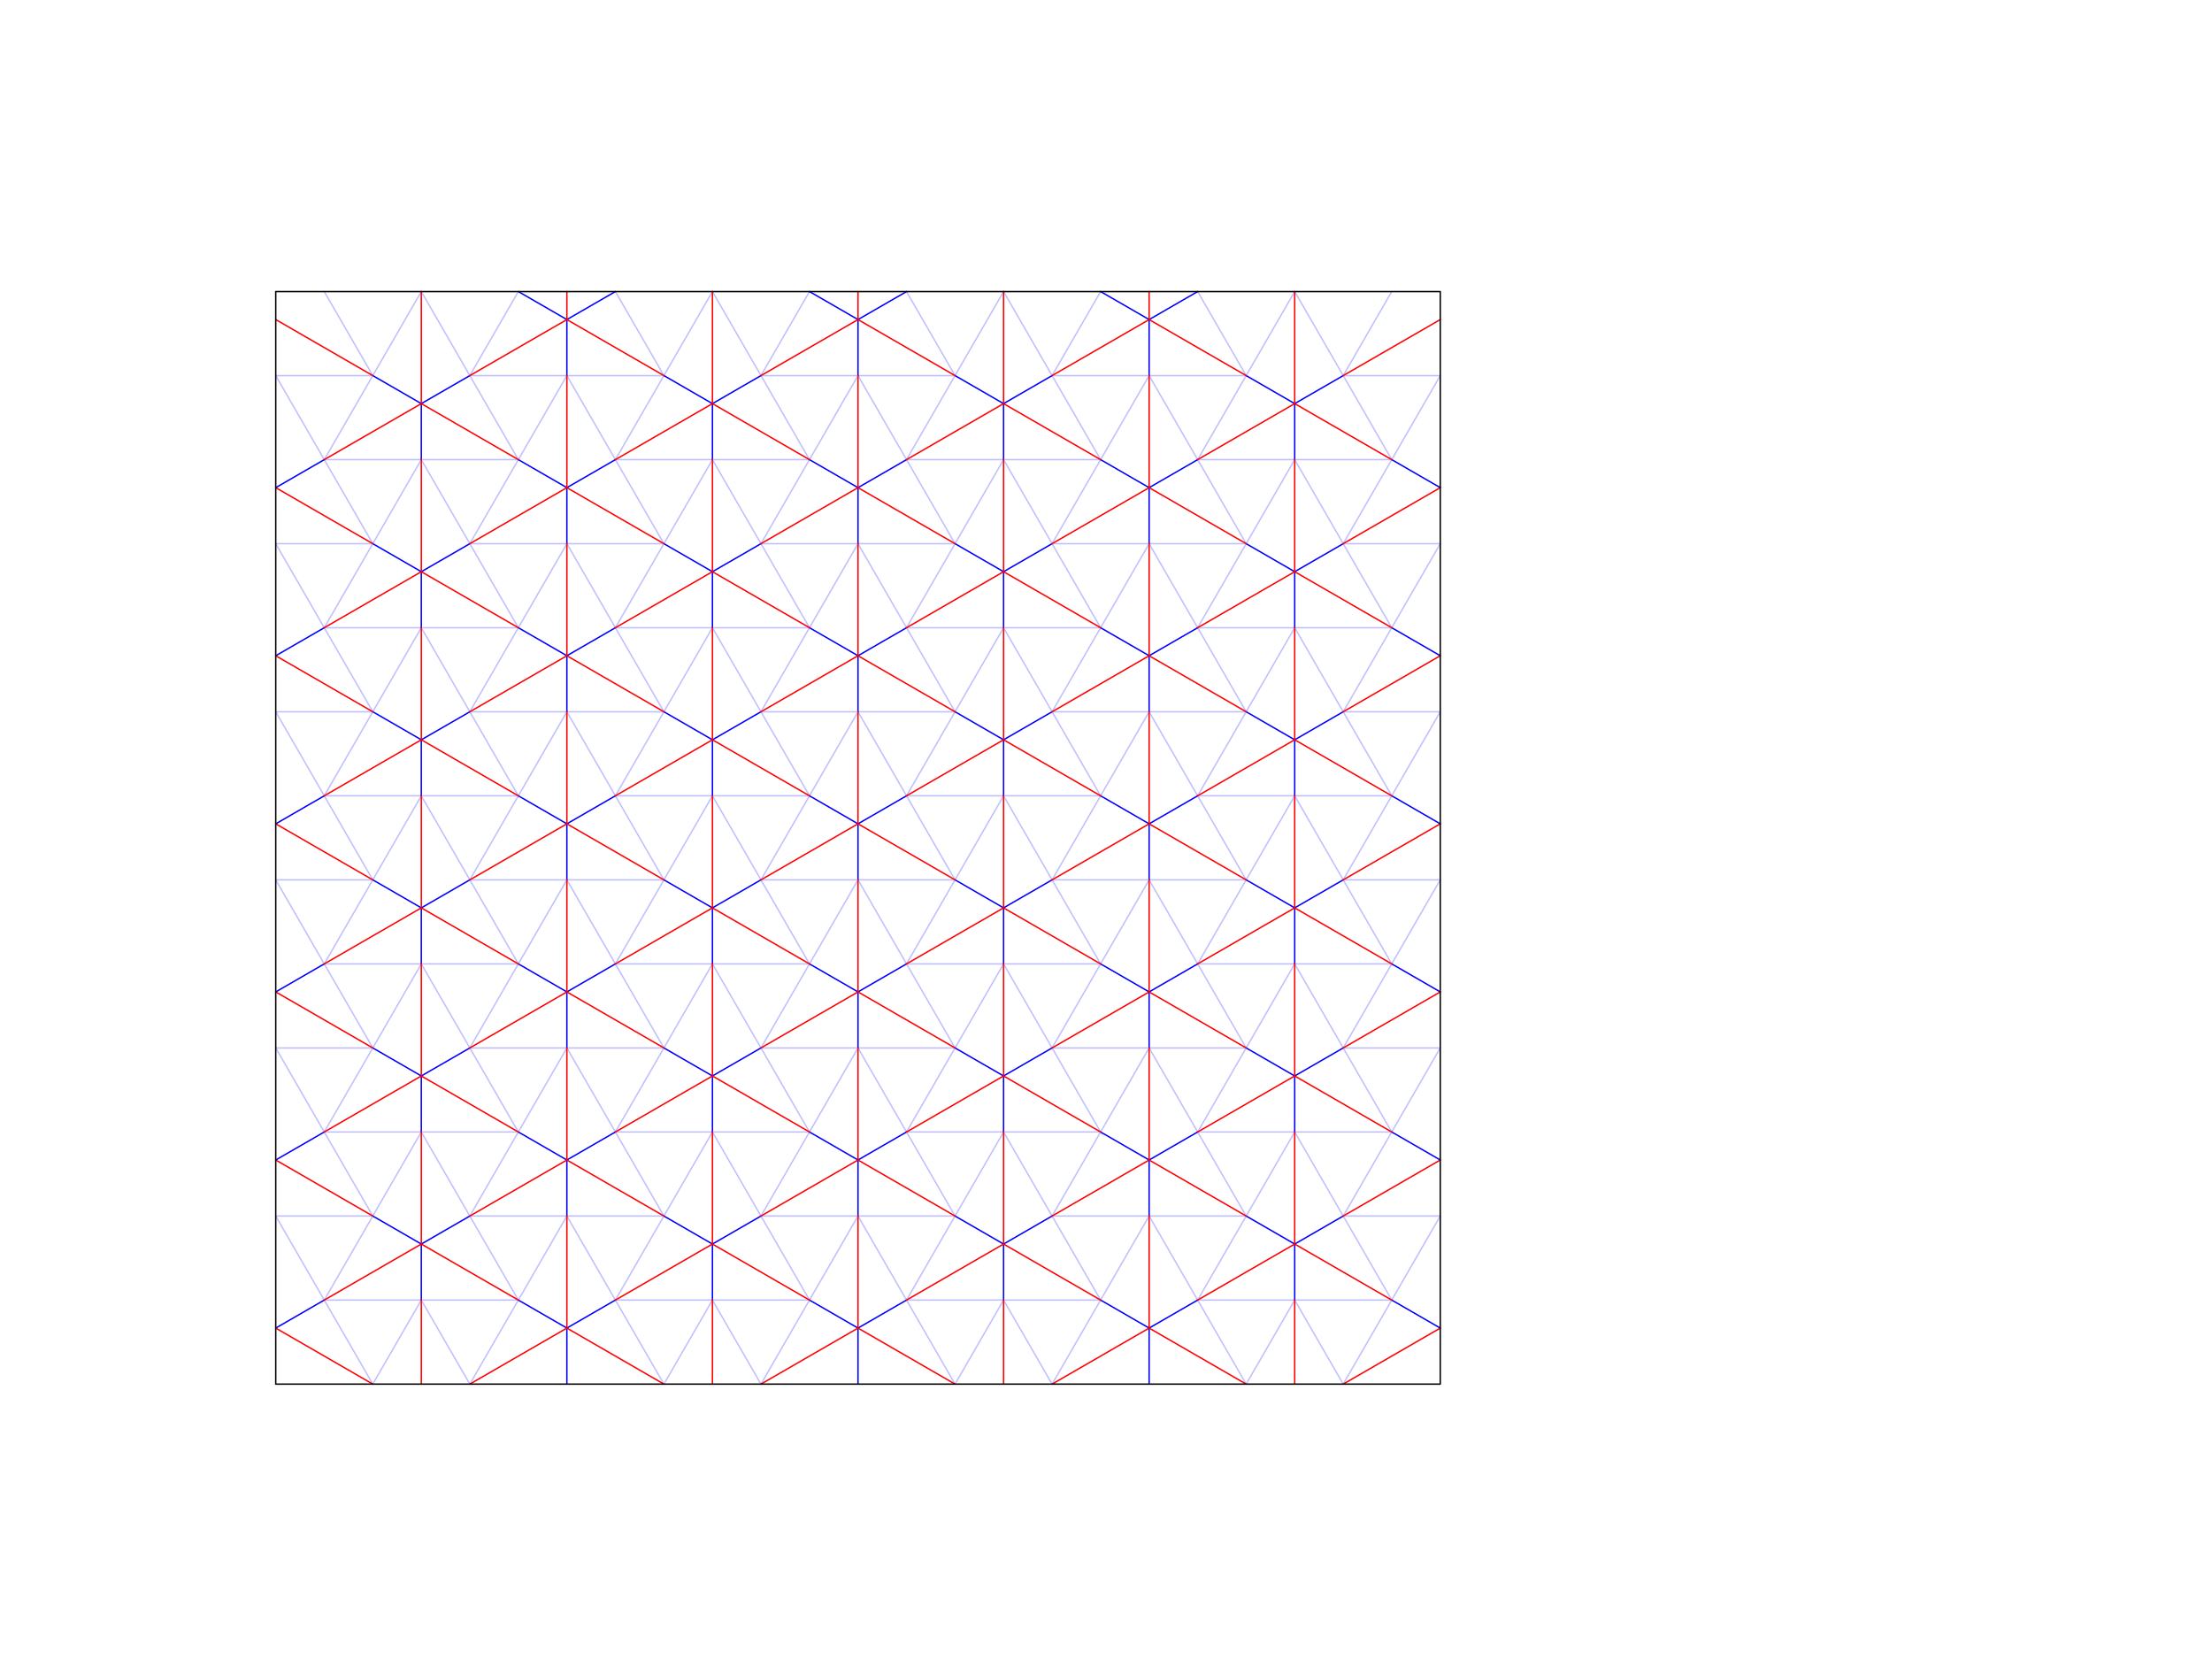
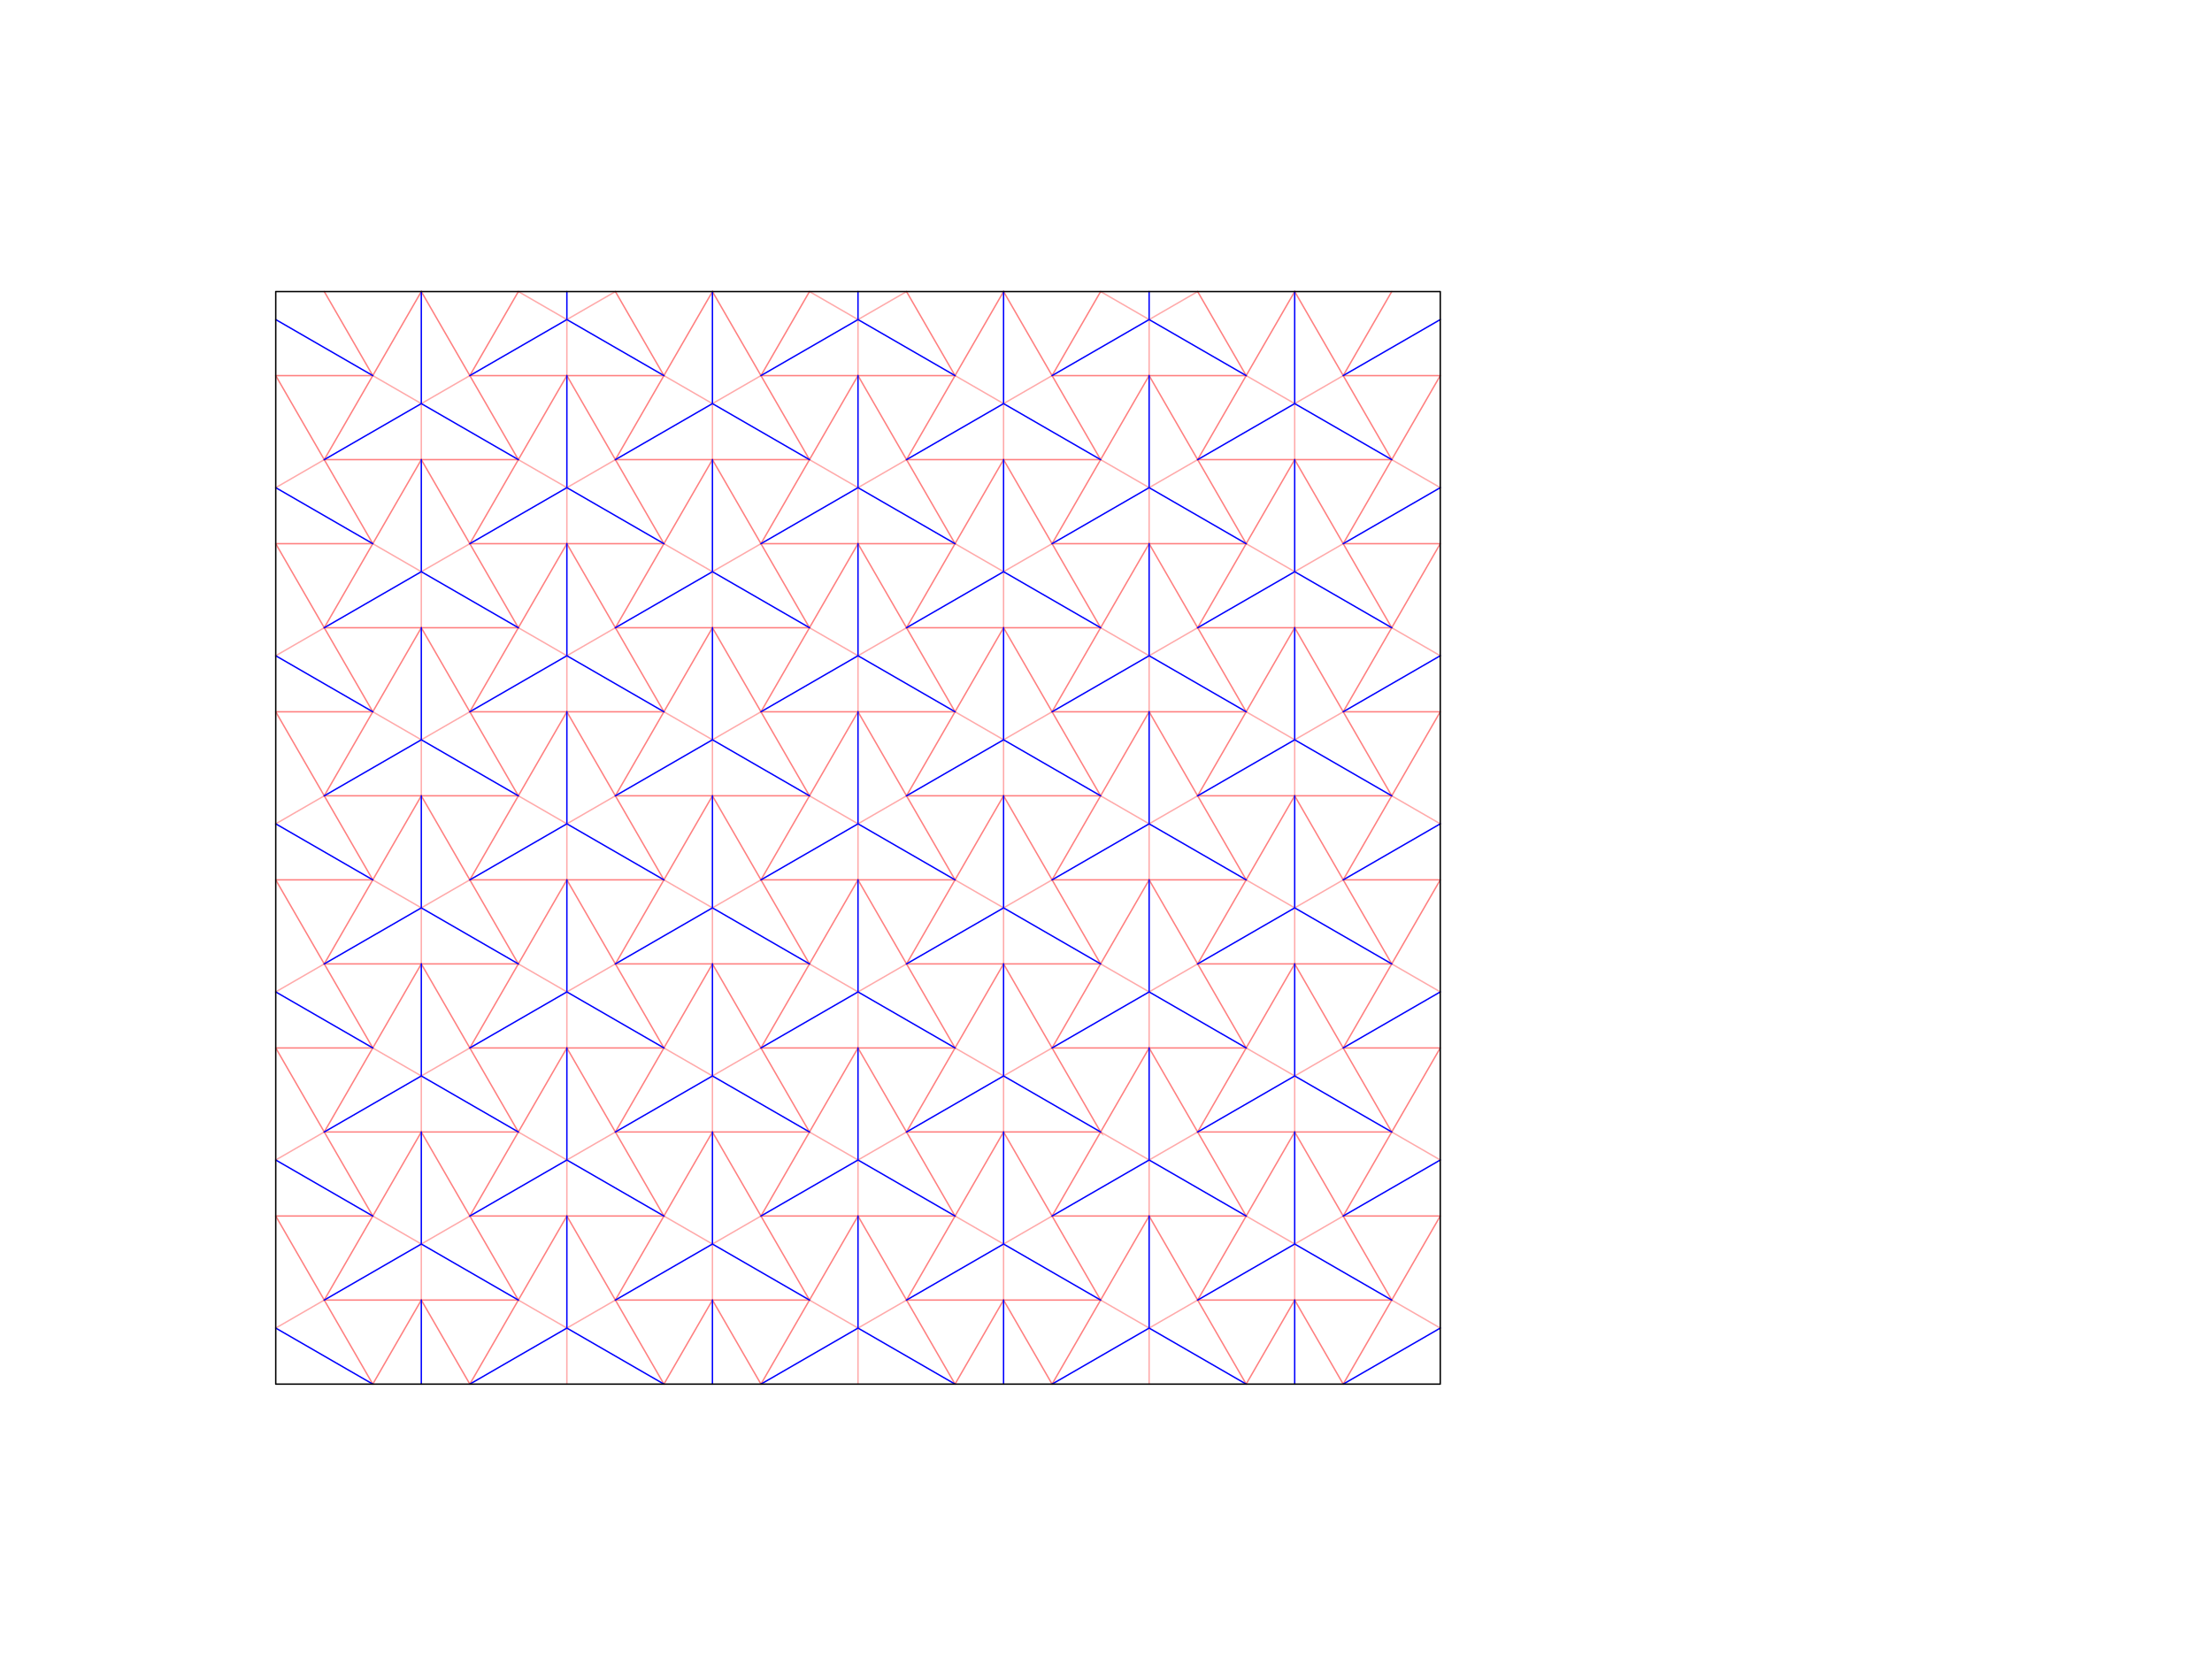
<svg xmlns="http://www.w3.org/2000/svg" version="1.1" id="Layer_1" x="0px" y="0px" width="1566px" height="1174px" viewBox="0 0 1566 1174" enable-background="new 0 0 1566 1174" xml:space="preserve">
-   <path fill="none" stroke="#0000FF" stroke-linecap="round" stroke-miterlimit="10" d="M298.266,285.743v39.666 M298.266,285.743  l-34.352-19.833 M332.618,265.91l-34.352,19.833 M195.212,345.241l34.352-19.833 M195.212,464.238l34.352-19.833 M298.266,523.736  v39.666 M298.266,523.736l-34.352-19.833 M298.266,523.736l34.352-19.833 M298.266,404.74v39.666 M263.914,384.906l34.352,19.834   M298.266,404.74l34.352-19.834 M195.212,583.234l34.352-19.834 M401.32,226.245v39.666 M401.32,226.245l-34.354-19.833   M435.671,206.412l-34.352,19.833 M504.374,285.743v39.666 M504.374,285.743l-34.353-19.833 M504.374,285.743l34.353-19.833   M401.32,345.241v39.666 M401.32,345.241l-34.354-19.833 M435.671,325.408l-34.352,19.833 M401.319,464.238v39.666 M366.967,444.405  l34.354,19.833 M401.319,464.238l34.352-19.833 M504.374,523.736v39.666 M504.374,523.736l-34.353-19.833 M504.374,523.736  l34.353-19.833 M504.374,404.74v39.666 M470.021,384.906l34.353,19.834 M504.374,404.74l34.353-19.834 M401.319,583.234V622.9   M401.319,583.234L366.967,563.4 M435.67,563.4l-34.352,19.834 M607.427,226.245v39.666 M607.427,226.245l-34.352-19.833   M607.427,226.245l34.354-19.833 M710.48,285.743v39.666 M710.48,285.743l-34.354-19.833 M744.832,265.91l-34.352,19.833   M607.427,345.241v39.666 M607.427,345.241l-34.352-19.833 M607.427,345.241l34.354-19.833 M607.426,464.238v39.666   M573.075,444.405l34.352,19.833 M607.426,464.238l34.354-19.833 M710.48,523.736v39.666 M710.48,523.736l-34.354-19.833   M744.832,503.903l-34.352,19.833 M710.48,404.74v39.666 M676.129,384.906l34.352,19.834 M710.48,404.74l34.352-19.834   M607.426,583.234V622.9 M607.426,583.234L573.074,563.4 M607.426,583.234l34.354-19.834 M813.535,226.245v39.666 M813.535,226.245  l-34.352-19.833 M813.535,226.245l34.352-19.833 M916.588,285.743v39.666 M916.588,285.743l-34.352-19.833 M916.588,285.743  l34.352-19.833 M813.535,345.241v39.666 M813.535,345.241l-34.352-19.833 M813.535,345.241l34.352-19.833 M813.533,464.238v39.666   M779.182,444.405l34.354,19.833 M813.533,464.238l34.352-19.833 M916.588,523.736v39.666 M916.588,523.736l-34.352-19.833   M916.588,523.736l34.352-19.833 M916.588,404.74v39.666 M882.236,384.906l34.352,19.834 M916.588,404.74l34.352-19.834   M813.533,583.234V622.9 M813.533,583.234L779.182,563.4 M847.885,563.4l-34.352,19.834 M195.212,702.23l34.352-19.832   M298.266,761.729v39.666 M298.266,761.729l-34.352-19.832 M298.266,761.729l34.352-19.832 M298.266,642.732v39.666   M263.914,622.898l34.352,19.834 M298.266,642.732l34.352-19.834 M195.212,821.229l34.352-19.834 M195.211,940.225l34.352-19.832   M298.266,880.727v39.666 M263.914,860.893l34.352,19.834 M298.266,880.727l34.352-19.834 M401.319,702.23v39.666 M366.968,682.398  l34.354,19.832 M401.319,702.23l34.352-19.832 M504.373,761.729v39.666 M504.373,761.729l-34.352-19.832 M504.373,761.729  l34.352-19.832 M504.373,642.732v39.666 M470.021,622.898l34.352,19.834 M504.373,642.732l34.352-19.834 M401.319,821.229v39.666   M401.319,821.229l-34.354-19.834 M435.671,801.395l-34.352,19.834 M401.318,940.225v39.666 M366.967,920.393l34.354,19.832   M401.318,940.225l34.352-19.832 M504.373,880.727v39.666 M470.021,860.893l34.352,19.834 M504.373,880.727l34.352-19.834   M607.427,702.23v39.666 M573.075,682.398l34.352,19.832 M607.427,702.23l34.354-19.832 M710.48,761.729v39.666 M710.48,761.729  l-34.354-19.832 M744.832,741.896l-34.352,19.832 M710.48,642.732v39.666 M676.129,622.898l34.352,19.834 M710.48,642.732  l34.352-19.834 M607.427,821.229v39.666 M607.427,821.229l-34.352-19.834 M607.427,821.229l34.354-19.834 M607.426,940.225v39.666   M573.074,920.393l34.352,19.832 M607.426,940.225l34.354-19.832 M710.48,880.727v39.666 M676.129,860.893l34.352,19.834   M710.48,880.727l34.352-19.834 M813.533,702.23v39.666 M779.182,682.398l34.354,19.832 M813.533,702.23l34.352-19.832   M916.588,761.729v39.666 M916.588,761.729l-34.352-19.832 M916.588,761.729l34.352-19.832 M916.588,642.732v39.666   M882.236,622.898l34.352,19.834 M916.588,642.732l34.352-19.834 M813.533,821.229v39.666 M813.533,821.229l-34.352-19.834   M847.885,801.395l-34.352,19.834 M813.533,940.225v39.666 M779.182,920.393l34.354,19.832 M813.533,940.225l34.352-19.832   M916.588,880.727v39.666 M882.236,860.893l34.352,19.834 M916.588,880.727l34.352-19.834 M1019.645,345.24l-34.353-19.833   M985.29,444.404l34.353,19.833 M1019.643,583.232L985.29,563.4 M985.29,682.396l34.353,19.834 M1019.643,821.227l-34.353-19.832   M985.29,920.391l34.353,19.834" />
-   <path opacity="0.25" fill="none" stroke="#0000FF" stroke-linecap="round" stroke-miterlimit="10" enable-background="new    " d="  M470.021,979.891l-68.703-118.996l-68.701,118.996 M676.129,979.891l-68.703-118.996l-68.701,118.996 M882.236,979.891  l-68.703-118.996l-68.701,118.996 M229.564,206.413l34.351,59.498 M366.968,325.409l-68.702-118.997l-68.703,118.997H366.968z   M195.212,265.91l68.702,118.997 M195.212,384.907l68.702,118.997 M366.968,563.402l-68.702-118.997l-68.703,118.997H366.968z   M366.968,444.406l-68.702-118.998l-68.703,118.998H366.968z M195.212,503.903L263.914,622.9 M366.969,206.413l-34.351,59.499  h137.403l-34.353-59.499 M573.076,325.409l-68.702-118.997L435.67,325.409H573.076z M470.021,384.907L401.32,265.91l-68.702,118.997  H470.021z M470.021,503.904l-68.702-118.997l-68.701,118.997H470.021z M573.075,563.402l-68.701-118.997L435.67,563.402H573.075z   M573.075,444.406l-68.701-118.998L435.67,444.406H573.075z M470.021,622.9l-68.702-118.997L332.618,622.9H470.021z   M573.076,206.413l-34.354,59.499h137.404l-34.354-59.499 M779.184,325.409L710.48,206.412l-68.703,118.997H779.184z   M676.129,384.907L607.427,265.91l-68.702,118.997H676.129z M676.129,503.904l-68.703-118.997l-68.701,118.997H676.129z   M779.182,563.402L710.48,444.405l-68.703,118.997H779.182z M779.182,444.406L710.48,325.408l-68.703,118.998H779.182z   M676.129,622.9l-68.703-118.997L538.725,622.9H676.129z M779.184,206.414l-34.352,59.498h137.404l-34.354-59.499 M985.291,325.409  l-68.703-118.997l-68.703,118.997H985.291z M882.236,384.907L813.535,265.91l-68.703,118.997H882.236z M882.236,503.904  l-68.703-118.997l-68.701,118.997H882.236z M985.289,563.402l-68.701-118.997l-68.703,118.997H985.289z M985.289,444.406  l-68.701-118.998l-68.703,118.998H985.289z M882.236,622.9l-68.703-118.997L744.832,622.9H882.236z M195.212,622.9l68.702,118.996   M366.968,801.396l-68.702-118.998l-68.703,118.998H366.968z M366.968,682.398L298.266,563.4l-68.703,118.998H366.968z   M195.212,741.896l68.702,118.996 M195.211,860.895l68.703,118.996 M332.616,979.891l-34.351-59.498l-34.352,59.498   M366.967,920.393l-68.701-118.998l-68.703,118.998H366.967z M470.021,741.896L401.319,622.9l-68.702,118.996H470.021z   M573.075,801.396l-68.702-118.998L435.67,801.396H573.075z M573.075,682.398L504.373,563.4L435.67,682.398H573.075z   M470.021,860.895l-68.702-118.998l-68.702,118.998H470.021z M573.074,920.393l-68.701-118.998L435.67,920.393H573.074z   M676.129,741.896L607.427,622.9l-68.702,118.996H676.129z M779.182,801.396L710.48,682.398l-68.703,118.996H779.18L779.182,801.396  L779.182,801.396z M779.182,682.398L710.48,563.4l-68.703,118.998H779.182z M676.129,860.895l-68.702-118.998l-68.702,118.998  H676.129z M744.832,979.891l-34.352-59.498l-34.354,59.498 M779.182,920.393L710.48,801.395l-68.703,118.998H779.182z   M882.236,741.896L813.533,622.9l-68.701,118.996H882.236z M985.289,801.396l-68.701-118.998l-68.703,118.998H985.289z   M985.289,682.398L916.588,563.4l-68.703,118.998H985.289z M882.236,860.895l-68.703-118.998l-68.701,118.998H882.236z   M950.938,979.891l-34.353-59.5l-34.353,59.5 M985.289,920.393l-68.701-118.998l-68.703,118.998H985.289z M950.939,265.91  l34.352-59.497 M1019.645,265.909l-68.705,118.997 M950.939,503.903l68.701-118.997 M950.939,622.898l68.701-118.996   M950.939,741.896l68.701-118.998 M950.939,860.893l68.701-118.996 M950.939,979.891l68.701-118.998 M538.725,979.891  l-34.351-59.498l-34.353,59.498 M950.939,265.91l68.703-0.001 M950.939,384.906h68.701 M950.939,503.903l68.701-0.001   M950.939,622.898h68.701 M950.939,741.896l68.701-0.002 M950.939,860.893h68.701 M263.914,860.895h-68.702 M263.914,741.896  h-68.702 M263.914,622.9h-68.702 M263.914,503.903h-68.702 M263.914,384.906l-68.702,0.001 M263.915,265.91h-68.702" />
-   <path fill="none" stroke="#FF0000" stroke-linecap="round" stroke-miterlimit="10" d="M195.212,226.245l68.703,39.666   M298.266,285.743v-79.331 M298.266,285.743l-68.703,39.666 M298.266,285.743l68.702,39.666 M195.212,345.241l68.702,39.666   M195.212,464.238l68.702,39.666 M298.266,523.736v-79.331 M298.266,523.736l-68.703,39.666 M298.266,523.736l68.702,39.666   M298.266,404.74v-79.332 M298.266,404.74l-68.703,39.666 M298.266,404.74l68.702,39.666 M195.212,583.234l68.702,39.666   M401.32,226.245l-68.702,39.666 M401.32,226.245l68.701,39.666 M504.374,285.743v-79.331 M504.374,285.743l-68.703,39.666   M504.374,285.743l68.702,39.666 M401.32,345.241V265.91 M401.32,345.241l-68.702,39.666 M401.32,345.241l68.701,39.666   M401.319,464.238v-79.331 M401.319,464.238l-68.701,39.666 M401.319,464.238l68.702,39.666 M504.374,523.736v-79.331   M504.374,523.736l-68.703,39.666 M504.374,523.736l68.701,39.666 M504.374,404.74v-79.332 M504.374,404.74l-68.703,39.666   M504.374,404.74l68.701,39.666 M401.319,583.234v-79.331 M401.319,583.234L332.618,622.9 M401.319,583.234l68.702,39.666   M607.427,226.245l-68.702,39.666 M607.427,226.245l68.702,39.666 M710.48,285.743v-79.331 M710.48,285.743l-68.703,39.666   M710.48,285.743l68.703,39.666 M607.427,345.241V265.91 M607.427,345.241l-68.702,39.666 M607.427,345.241l68.702,39.666   M607.426,464.238v-79.331 M607.426,464.238l-68.701,39.666 M607.426,464.238l68.703,39.666 M710.48,523.736v-79.331   M710.48,523.736l-68.703,39.666 M710.48,523.736l68.698,39.666 M710.48,404.74v-79.332 M710.48,404.74l-68.703,39.666   M710.48,404.74l68.698,39.666 M607.426,583.234v-79.331 M607.426,583.234L538.725,622.9 M607.426,583.234l68.703,39.666   M813.535,226.245l-68.703,39.666 M813.535,226.245l68.701,39.666 M916.588,285.743v-79.331 M916.588,285.743l-68.703,39.666   M916.588,285.743l68.703,39.666 M813.535,345.241V265.91 M813.535,345.241l-68.703,39.666 M813.535,345.241l68.701,39.666   M813.533,464.238v-79.331 M813.533,464.238l-68.701,39.666 M813.533,464.238l68.703,39.666 M916.588,523.736v-79.331   M916.588,523.736l-68.703,39.666 M916.588,523.736l68.701,39.666 M916.588,404.74v-79.332 M916.588,404.74l-68.703,39.666   M916.588,404.74l68.701,39.666 M813.533,583.234v-79.331 M813.533,583.234L744.832,622.9 M813.533,583.234l68.703,39.666   M195.212,702.23l68.702,39.666 M298.266,761.729v-79.33 M298.266,761.729l-68.703,39.666 M298.266,761.729l68.702,39.666   M298.266,642.732V563.4 M298.266,642.732l-68.703,39.666 M298.266,642.732l68.702,39.666 M195.212,821.229l68.702,39.666   M195.211,940.225l68.703,39.666 M298.266,979.891v-59.498 M298.266,880.727v-79.332 M298.266,880.727l-68.703,39.666   M298.266,880.727l68.701,39.666 M401.319,702.23V622.9 M401.319,702.23l-68.702,39.666 M401.319,702.23l68.702,39.666   M504.373,761.729v-79.33 M504.373,761.729l-68.703,39.666 M504.373,761.729l68.702,39.666 M504.373,642.732V563.4 M504.373,642.732  l-68.703,39.666 M504.373,642.732l68.702,39.666 M401.319,821.229v-79.332 M401.319,821.229l-68.702,39.666 M401.319,821.229  l68.702,39.666 M401.318,940.225v-79.33 M401.318,940.225l-68.701,39.666 M401.318,940.225l68.703,39.666 M504.373,979.891v-59.498   M504.373,880.727v-79.332 M504.373,880.727l-68.703,39.666 M504.373,880.727l68.701,39.666 M607.427,702.23V622.9 M607.427,702.23  l-68.702,39.666 M607.427,702.23l68.702,39.666 M710.48,761.729v-79.33 M710.48,761.729l-68.703,39.666 M710.48,761.729  l68.698,39.666 M710.48,642.732V563.4 M710.48,642.732l-68.703,39.666 M710.48,642.732l68.698,39.666 M607.427,821.229v-79.332   M607.427,821.229l-68.702,39.666 M607.427,821.229l68.702,39.666 M607.426,940.225v-79.33 M607.426,940.225l-68.701,39.666   M607.426,940.225l68.703,39.666 M710.48,979.891v-59.498 M710.48,880.727v-79.332 M710.48,880.727l-68.703,39.666 M710.48,880.727  l68.698,39.666 M813.533,702.23V622.9 M813.533,702.23l-68.701,39.666 M813.533,702.23l68.703,39.666 M916.588,761.729v-79.33   M916.588,761.729l-68.703,39.666 M916.588,761.729l68.701,39.666 M916.588,642.732V563.4 M916.588,642.732l-68.703,39.666   M916.588,642.732l68.701,39.666 M813.533,821.229v-79.332 M813.533,821.229l-68.701,39.666 M813.533,821.229l68.703,39.666   M813.533,940.225v-79.33 M813.533,940.225l-68.701,39.666 M813.533,940.225l68.703,39.666 M916.588,979.891v-59.498   M916.588,880.727v-79.332 M916.588,880.727l-68.703,39.666 M916.588,880.727l68.701,39.666 M1019.645,226.244l-68.705,39.666   M1019.645,345.24l-68.703,39.666 M1019.643,464.237l-68.701,39.666 M1019.643,583.232l-68.701,39.666 M1019.643,702.23  l-68.701,39.666 M1019.643,821.227l-68.701,39.666 M1019.643,940.225l-68.703,39.666 M401.32,226.245v-19.832 M607.427,226.245  v-19.832 M813.535,226.245l-0.002-19.832" />
+   <path opacity="0.333" fill="none" stroke="#FF0000" stroke-linecap="round" stroke-miterlimit="10" d="M298.266,285.743v39.666   M298.266,285.743l-34.352-19.833 M332.618,265.91l-34.352,19.833 M195.212,345.241l34.352-19.833 M195.212,464.238l34.352-19.833   M298.266,523.736v39.666 M298.266,523.736l-34.352-19.833 M298.266,523.736l34.352-19.833 M298.266,404.74v39.666 M263.914,384.906  l34.352,19.834 M298.266,404.74l34.352-19.834 M195.212,583.234l34.352-19.834 M401.32,226.245v39.666 M401.32,226.245  l-34.354-19.833 M435.671,206.412l-34.352,19.833 M504.374,285.743v39.666 M504.374,285.743l-34.353-19.833 M504.374,285.743  l34.353-19.833 M401.32,345.241v39.666 M401.32,345.241l-34.354-19.833 M435.671,325.408l-34.352,19.833 M401.319,464.238v39.666   M366.967,444.405l34.354,19.833 M401.319,464.238l34.352-19.833 M504.374,523.736v39.666 M504.374,523.736l-34.353-19.833   M504.374,523.736l34.353-19.833 M504.374,404.74v39.666 M470.021,384.906l34.353,19.834 M504.374,404.74l34.353-19.834   M401.319,583.234V622.9 M401.319,583.234L366.967,563.4 M435.67,563.4l-34.352,19.834 M607.427,226.245v39.666 M607.427,226.245  l-34.352-19.833 M607.427,226.245l34.354-19.833 M710.48,285.743v39.666 M710.48,285.743l-34.354-19.833 M744.832,265.91  l-34.352,19.833 M607.427,345.241v39.666 M607.427,345.241l-34.352-19.833 M607.427,345.241l34.354-19.833 M607.426,464.238v39.666   M573.075,444.405l34.352,19.833 M607.426,464.238l34.354-19.833 M710.48,523.736v39.666 M710.48,523.736l-34.354-19.833   M744.832,503.903l-34.352,19.833 M710.48,404.74v39.666 M676.129,384.906l34.352,19.834 M710.48,404.74l34.352-19.834   M607.426,583.234V622.9 M607.426,583.234L573.074,563.4 M607.426,583.234L641.78,563.4 M813.535,226.245v39.666 M813.535,226.245  l-34.352-19.833 M813.535,226.245l34.352-19.833 M916.588,285.743v39.666 M916.588,285.743l-34.352-19.833 M916.588,285.743  l34.352-19.833 M813.535,345.241v39.666 M813.535,345.241l-34.352-19.833 M813.535,345.241l34.352-19.833 M813.533,464.238v39.666   M779.182,444.405l34.354,19.833 M813.533,464.238l34.352-19.833 M916.588,523.736v39.666 M916.588,523.736l-34.352-19.833   M916.588,523.736l34.352-19.833 M916.588,404.74v39.666 M882.236,384.906l34.352,19.834 M916.588,404.74l34.352-19.834   M813.533,583.234V622.9 M813.533,583.234L779.182,563.4 M847.885,563.4l-34.352,19.834 M195.212,702.23l34.352-19.832   M298.266,761.729v39.666 M298.266,761.729l-34.352-19.832 M298.266,761.729l34.352-19.832 M298.266,642.732v39.666   M263.914,622.898l34.352,19.834 M298.266,642.732l34.352-19.834 M195.212,821.229l34.352-19.834 M195.211,940.225l34.352-19.832   M298.266,880.727v39.666 M263.914,860.893l34.352,19.834 M298.266,880.727l34.352-19.834 M401.319,702.23v39.666 M366.968,682.398  l34.354,19.832 M401.319,702.23l34.352-19.832 M504.373,761.729v39.666 M504.373,761.729l-34.352-19.832 M504.373,761.729  l34.352-19.832 M504.373,642.732v39.666 M470.021,622.898l34.352,19.834 M504.373,642.732l34.352-19.834 M401.319,821.229v39.666   M401.319,821.229l-34.354-19.834 M435.671,801.395l-34.352,19.834 M401.318,940.225v39.666 M366.967,920.393l34.354,19.832   M401.318,940.225l34.352-19.832 M504.373,880.727v39.666 M470.021,860.893l34.352,19.834 M504.373,880.727l34.352-19.834   M607.427,702.23v39.666 M573.075,682.398l34.352,19.832 M607.427,702.23l34.354-19.832 M710.48,761.729v39.666 M710.48,761.729  l-34.354-19.832 M744.832,741.896l-34.352,19.832 M710.48,642.732v39.666 M676.129,622.898l34.352,19.834 M710.48,642.732  l34.352-19.834 M607.427,821.229v39.666 M607.427,821.229l-34.352-19.834 M607.427,821.229l34.354-19.834 M607.426,940.225v39.666   M573.074,920.393l34.352,19.832 M607.426,940.225l34.354-19.832 M710.48,880.727v39.666 M676.129,860.893l34.352,19.834   M710.48,880.727l34.352-19.834 M813.533,702.23v39.666 M779.182,682.398l34.354,19.832 M813.533,702.23l34.352-19.832   M916.588,761.729v39.666 M916.588,761.729l-34.352-19.832 M916.588,761.729l34.352-19.832 M916.588,642.732v39.666   M882.236,622.898l34.352,19.834 M916.588,642.732l34.352-19.834 M813.533,821.229v39.666 M813.533,821.229l-34.352-19.834   M847.885,801.395l-34.352,19.834 M813.533,940.225v39.666 M779.182,920.393l34.354,19.832 M813.533,940.225l34.352-19.832   M916.588,880.727v39.666 M882.236,860.893l34.352,19.834 M916.588,880.727l34.352-19.834 M1019.645,345.24l-34.353-19.833   M985.29,444.404l34.353,19.833 M1019.643,583.232L985.29,563.4 M985.29,682.396l34.353,19.834 M1019.643,821.227l-34.353-19.832   M985.29,920.391l34.353,19.834" />
+   <path opacity="0.5" fill="none" stroke="#FF0000" stroke-linecap="round" stroke-miterlimit="10" enable-background="new    " d="  M470.021,979.891l-68.703-118.996l-68.701,118.996 M676.129,979.891l-68.703-118.996l-68.701,118.996 M882.236,979.891  l-68.703-118.996l-68.701,118.996 M229.564,206.413l34.351,59.498 M366.968,325.409l-68.702-118.997l-68.703,118.997H366.968z   M195.212,265.91l68.702,118.997 M195.212,384.907l68.702,118.997 M366.968,563.402l-68.702-118.997l-68.703,118.997H366.968z   M366.968,444.406l-68.702-118.998l-68.703,118.998H366.968z M195.212,503.903L263.914,622.9 M366.969,206.413l-34.351,59.499  h137.403l-34.354-59.499 M573.076,325.409l-68.702-118.997L435.67,325.409H573.076z M470.021,384.907L401.32,265.91l-68.702,118.997  H470.021z M470.021,503.904l-68.702-118.997l-68.701,118.997H470.021z M573.075,563.402l-68.701-118.997L435.67,563.402H573.075z   M573.075,444.406l-68.701-118.998L435.67,444.406H573.075z M470.021,622.9l-68.702-118.997L332.618,622.9H470.021z   M573.076,206.413l-34.354,59.499h137.404l-34.354-59.499 M779.184,325.409L710.48,206.412l-68.703,118.997H779.184z   M676.129,384.907L607.427,265.91l-68.702,118.997H676.129z M676.129,503.904l-68.703-118.997l-68.701,118.997H676.129z   M779.182,563.402L710.48,444.405l-68.703,118.997H779.182z M779.182,444.406L710.48,325.408l-68.703,118.998H779.182z   M676.129,622.9l-68.703-118.997L538.725,622.9H676.129z M779.184,206.414l-34.352,59.498h137.404l-34.354-59.499 M985.291,325.409  l-68.703-118.997l-68.703,118.997H985.291z M882.236,384.907L813.535,265.91l-68.703,118.997H882.236z M882.236,503.904  l-68.703-118.997l-68.701,118.997H882.236z M985.289,563.402l-68.701-118.997l-68.703,118.997H985.289z M985.289,444.406  l-68.701-118.998l-68.703,118.998H985.289z M882.236,622.9l-68.703-118.997L744.832,622.9H882.236z M195.212,622.9l68.702,118.996   M366.968,801.396l-68.702-118.998l-68.703,118.998H366.968z M366.968,682.398L298.266,563.4l-68.703,118.998H366.968z   M195.212,741.896l68.702,118.996 M195.211,860.895l68.703,118.996 M332.616,979.891l-34.351-59.498l-34.352,59.498   M366.967,920.393l-68.701-118.998l-68.703,118.998H366.967z M470.021,741.896L401.319,622.9l-68.702,118.996H470.021z   M573.075,801.396l-68.702-118.998L435.67,801.396H573.075z M573.075,682.398L504.373,563.4L435.67,682.398H573.075z   M470.021,860.895l-68.702-118.998l-68.702,118.998H470.021z M573.074,920.393l-68.701-118.998L435.67,920.393H573.074z   M676.129,741.896L607.427,622.9l-68.702,118.996H676.129z M779.182,801.396L710.48,682.398l-68.703,118.996H779.18L779.182,801.396  L779.182,801.396z M779.182,682.398L710.48,563.4l-68.703,118.998H779.182z M676.129,860.895l-68.702-118.998l-68.702,118.998  H676.129z M744.832,979.891l-34.352-59.498l-34.354,59.498 M779.182,920.393L710.48,801.395l-68.703,118.998H779.182z   M882.236,741.896L813.533,622.9l-68.701,118.996H882.236z M985.289,801.396l-68.701-118.998l-68.703,118.998H985.289z   M985.289,682.398L916.588,563.4l-68.703,118.998H985.289z M882.236,860.895l-68.703-118.998l-68.701,118.998H882.236z   M950.938,979.891l-34.353-59.5l-34.353,59.5 M985.289,920.393l-68.701-118.998l-68.703,118.998H985.289z M950.939,265.91  l34.352-59.497 M1019.645,265.909l-68.705,118.997 M950.939,503.903l68.701-118.997 M950.939,622.898l68.701-118.996   M950.939,741.896l68.701-118.998 M950.939,860.893l68.701-118.996 M950.939,979.891l68.701-118.998 M538.725,979.891  l-34.351-59.498l-34.353,59.498 M950.939,265.91l68.703-0.001 M950.939,384.906h68.701 M950.939,503.903l68.701-0.001   M950.939,622.898h68.701 M950.939,741.896l68.701-0.002 M950.939,860.893h68.701 M263.914,860.895h-68.702 M263.914,741.896  h-68.702 M263.914,622.9h-68.702 M263.914,503.903h-68.702 M263.914,384.906l-68.702,0.001 M263.915,265.91h-68.702" />
+   <path fill="none" stroke="#0000FF" stroke-linecap="round" stroke-miterlimit="10" d="M195.212,226.245l68.703,39.666   M298.266,285.743v-79.331 M298.266,285.743l-68.703,39.666 M298.266,285.743l68.702,39.666 M195.212,345.241l68.702,39.666   M195.212,464.238l68.702,39.666 M298.266,523.736v-79.331 M298.266,523.736l-68.703,39.666 M298.266,523.736l68.702,39.666   M298.266,404.74v-79.332 M298.266,404.74l-68.703,39.666 M298.266,404.74l68.702,39.666 M195.212,583.234l68.702,39.666   M401.32,226.245l-68.702,39.666 M401.32,226.245l68.701,39.666 M504.374,285.743v-79.331 M504.374,285.743l-68.703,39.666   M504.374,285.743l68.702,39.666 M401.32,345.241V265.91 M401.32,345.241l-68.702,39.666 M401.32,345.241l68.701,39.666   M401.319,464.238v-79.331 M401.319,464.238l-68.701,39.666 M401.319,464.238l68.702,39.666 M504.374,523.736v-79.331   M504.374,523.736l-68.703,39.666 M504.374,523.736l68.701,39.666 M504.374,404.74v-79.332 M504.374,404.74l-68.703,39.666   M504.374,404.74l68.701,39.666 M401.319,583.234v-79.331 M401.319,583.234L332.618,622.9 M401.319,583.234l68.702,39.666   M607.427,226.245l-68.702,39.666 M607.427,226.245l68.702,39.666 M710.48,285.743v-79.331 M710.48,285.743l-68.703,39.666   M710.48,285.743l68.703,39.666 M607.427,345.241V265.91 M607.427,345.241l-68.702,39.666 M607.427,345.241l68.702,39.666   M607.426,464.238v-79.331 M607.426,464.238l-68.701,39.666 M607.426,464.238l68.703,39.666 M710.48,523.736v-79.331   M710.48,523.736l-68.703,39.666 M710.48,523.736l68.697,39.666 M710.48,404.74v-79.332 M710.48,404.74l-68.703,39.666   M710.48,404.74l68.697,39.666 M607.426,583.234v-79.331 M607.426,583.234L538.725,622.9 M607.426,583.234l68.703,39.666   M813.535,226.245l-68.703,39.666 M813.535,226.245l68.701,39.666 M916.588,285.743v-79.331 M916.588,285.743l-68.703,39.666   M916.588,285.743l68.703,39.666 M813.535,345.241V265.91 M813.535,345.241l-68.703,39.666 M813.535,345.241l68.701,39.666   M813.533,464.238v-79.331 M813.533,464.238l-68.701,39.666 M813.533,464.238l68.703,39.666 M916.588,523.736v-79.331   M916.588,523.736l-68.703,39.666 M916.588,523.736l68.701,39.666 M916.588,404.74v-79.332 M916.588,404.74l-68.703,39.666   M916.588,404.74l68.701,39.666 M813.533,583.234v-79.331 M813.533,583.234L744.832,622.9 M813.533,583.234l68.703,39.666   M195.212,702.23l68.702,39.666 M298.266,761.729v-79.33 M298.266,761.729l-68.703,39.666 M298.266,761.729l68.702,39.666   M298.266,642.732V563.4 M298.266,642.732l-68.703,39.666 M298.266,642.732l68.702,39.666 M195.212,821.229l68.702,39.666   M195.211,940.225l68.703,39.666 M298.266,979.891v-59.498 M298.266,880.727v-79.332 M298.266,880.727l-68.703,39.666   M298.266,880.727l68.701,39.666 M401.319,702.23V622.9 M401.319,702.23l-68.702,39.666 M401.319,702.23l68.702,39.666   M504.373,761.729v-79.33 M504.373,761.729l-68.703,39.666 M504.373,761.729l68.702,39.666 M504.373,642.732V563.4 M504.373,642.732  l-68.703,39.666 M504.373,642.732l68.702,39.666 M401.319,821.229v-79.332 M401.319,821.229l-68.702,39.666 M401.319,821.229  l68.702,39.666 M401.318,940.225v-79.33 M401.318,940.225l-68.701,39.666 M401.318,940.225l68.703,39.666 M504.373,979.891v-59.498   M504.373,880.727v-79.332 M504.373,880.727l-68.703,39.666 M504.373,880.727l68.701,39.666 M607.427,702.23V622.9 M607.427,702.23  l-68.702,39.666 M607.427,702.23l68.702,39.666 M710.48,761.729v-79.33 M710.48,761.729l-68.703,39.666 M710.48,761.729  l68.697,39.666 M710.48,642.732V563.4 M710.48,642.732l-68.703,39.666 M710.48,642.732l68.697,39.666 M607.427,821.229v-79.332   M607.427,821.229l-68.702,39.666 M607.427,821.229l68.702,39.666 M607.426,940.225v-79.33 M607.426,940.225l-68.701,39.666   M607.426,940.225l68.703,39.666 M710.48,979.891v-59.498 M710.48,880.727v-79.332 M710.48,880.727l-68.703,39.666 M710.48,880.727  l68.697,39.666 M813.533,702.23V622.9 M813.533,702.23l-68.701,39.666 M813.533,702.23l68.703,39.666 M916.588,761.729v-79.33   M916.588,761.729l-68.703,39.666 M916.588,761.729l68.701,39.666 M916.588,642.732V563.4 M916.588,642.732l-68.703,39.666   M916.588,642.732l68.701,39.666 M813.533,821.229v-79.332 M813.533,821.229l-68.701,39.666 M813.533,821.229l68.703,39.666   M813.533,940.225v-79.33 M813.533,940.225l-68.701,39.666 M813.533,940.225l68.703,39.666 M916.588,979.891v-59.498   M916.588,880.727v-79.332 M916.588,880.727l-68.703,39.666 M916.588,880.727l68.701,39.666 M1019.645,226.244l-68.705,39.666   M1019.645,345.24l-68.703,39.666 M1019.643,464.237l-68.701,39.666 M1019.643,583.232l-68.701,39.666 M1019.643,702.23  l-68.701,39.666 M1019.643,821.227l-68.701,39.666 M1019.643,940.225l-68.703,39.666 M401.32,226.245v-19.832 M607.427,226.245  v-19.832 M813.535,226.245l-0.002-19.832" />
  <path fill="none" stroke="#000000" stroke-linecap="round" stroke-miterlimit="10" d="M195.212,206.413v59.498 M366.968,206.413  H195.21 M195.212,345.241v39.666 M195.212,345.241V265.91 M195.212,464.238v39.666 M195.212,464.238v-79.331 M195.212,583.234V622.9   M195.212,583.234v-79.331 M573.076,206.413H435.67 M779.184,206.413H641.777 M1019.645,206.413h-171.76 M195.212,702.23v39.666   M195.212,702.23V622.9 M195.212,821.229v39.666 M195.212,821.229v-79.332 M195.211,940.225v39.666 M195.211,940.225v-79.33   M1019.645,206.414v59.497 M1019.645,345.24v39.666 M1019.645,345.24v-79.331 M1019.643,464.237v39.666 M1019.643,464.237v-79.331   M1019.643,583.232v39.666 M1019.643,583.232v-79.33 M1019.643,702.23v39.666 M1019.643,702.23v-79.332 M1019.643,821.227v39.666   M1019.643,821.227v-79.33 M1019.643,940.225v39.666 M1019.643,940.225v-79.332 M366.968,206.412h68.703 M573.076,206.412h68.704   M847.887,206.412l-68.703,0.001 M195.211,979.891h824.432" />
</svg>
